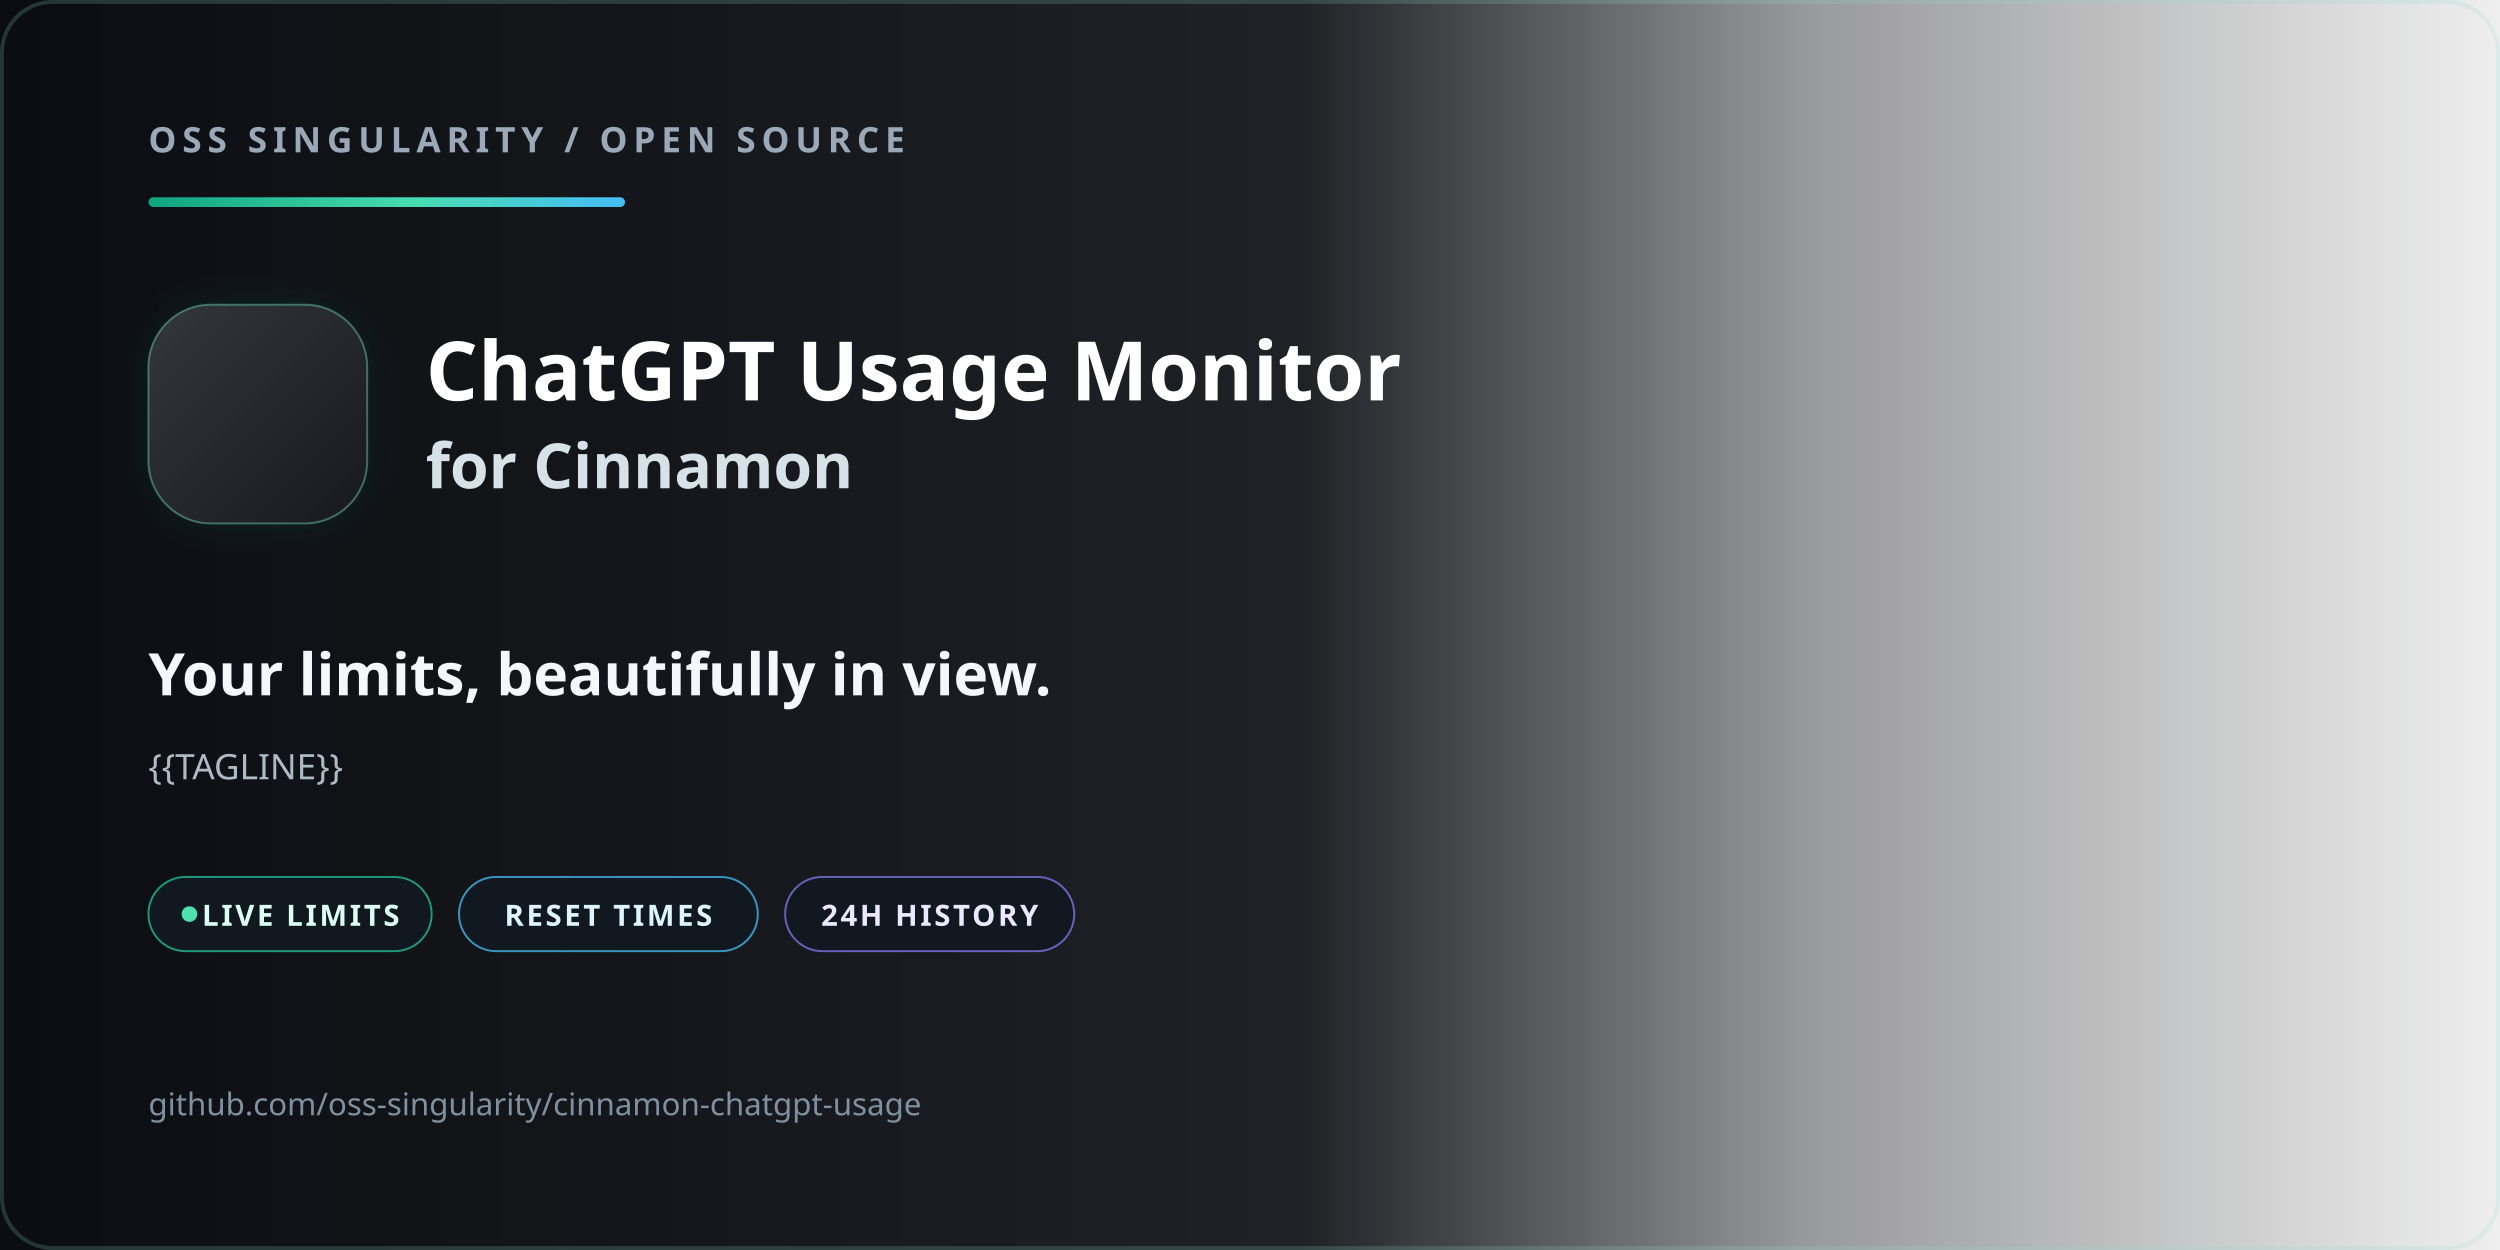
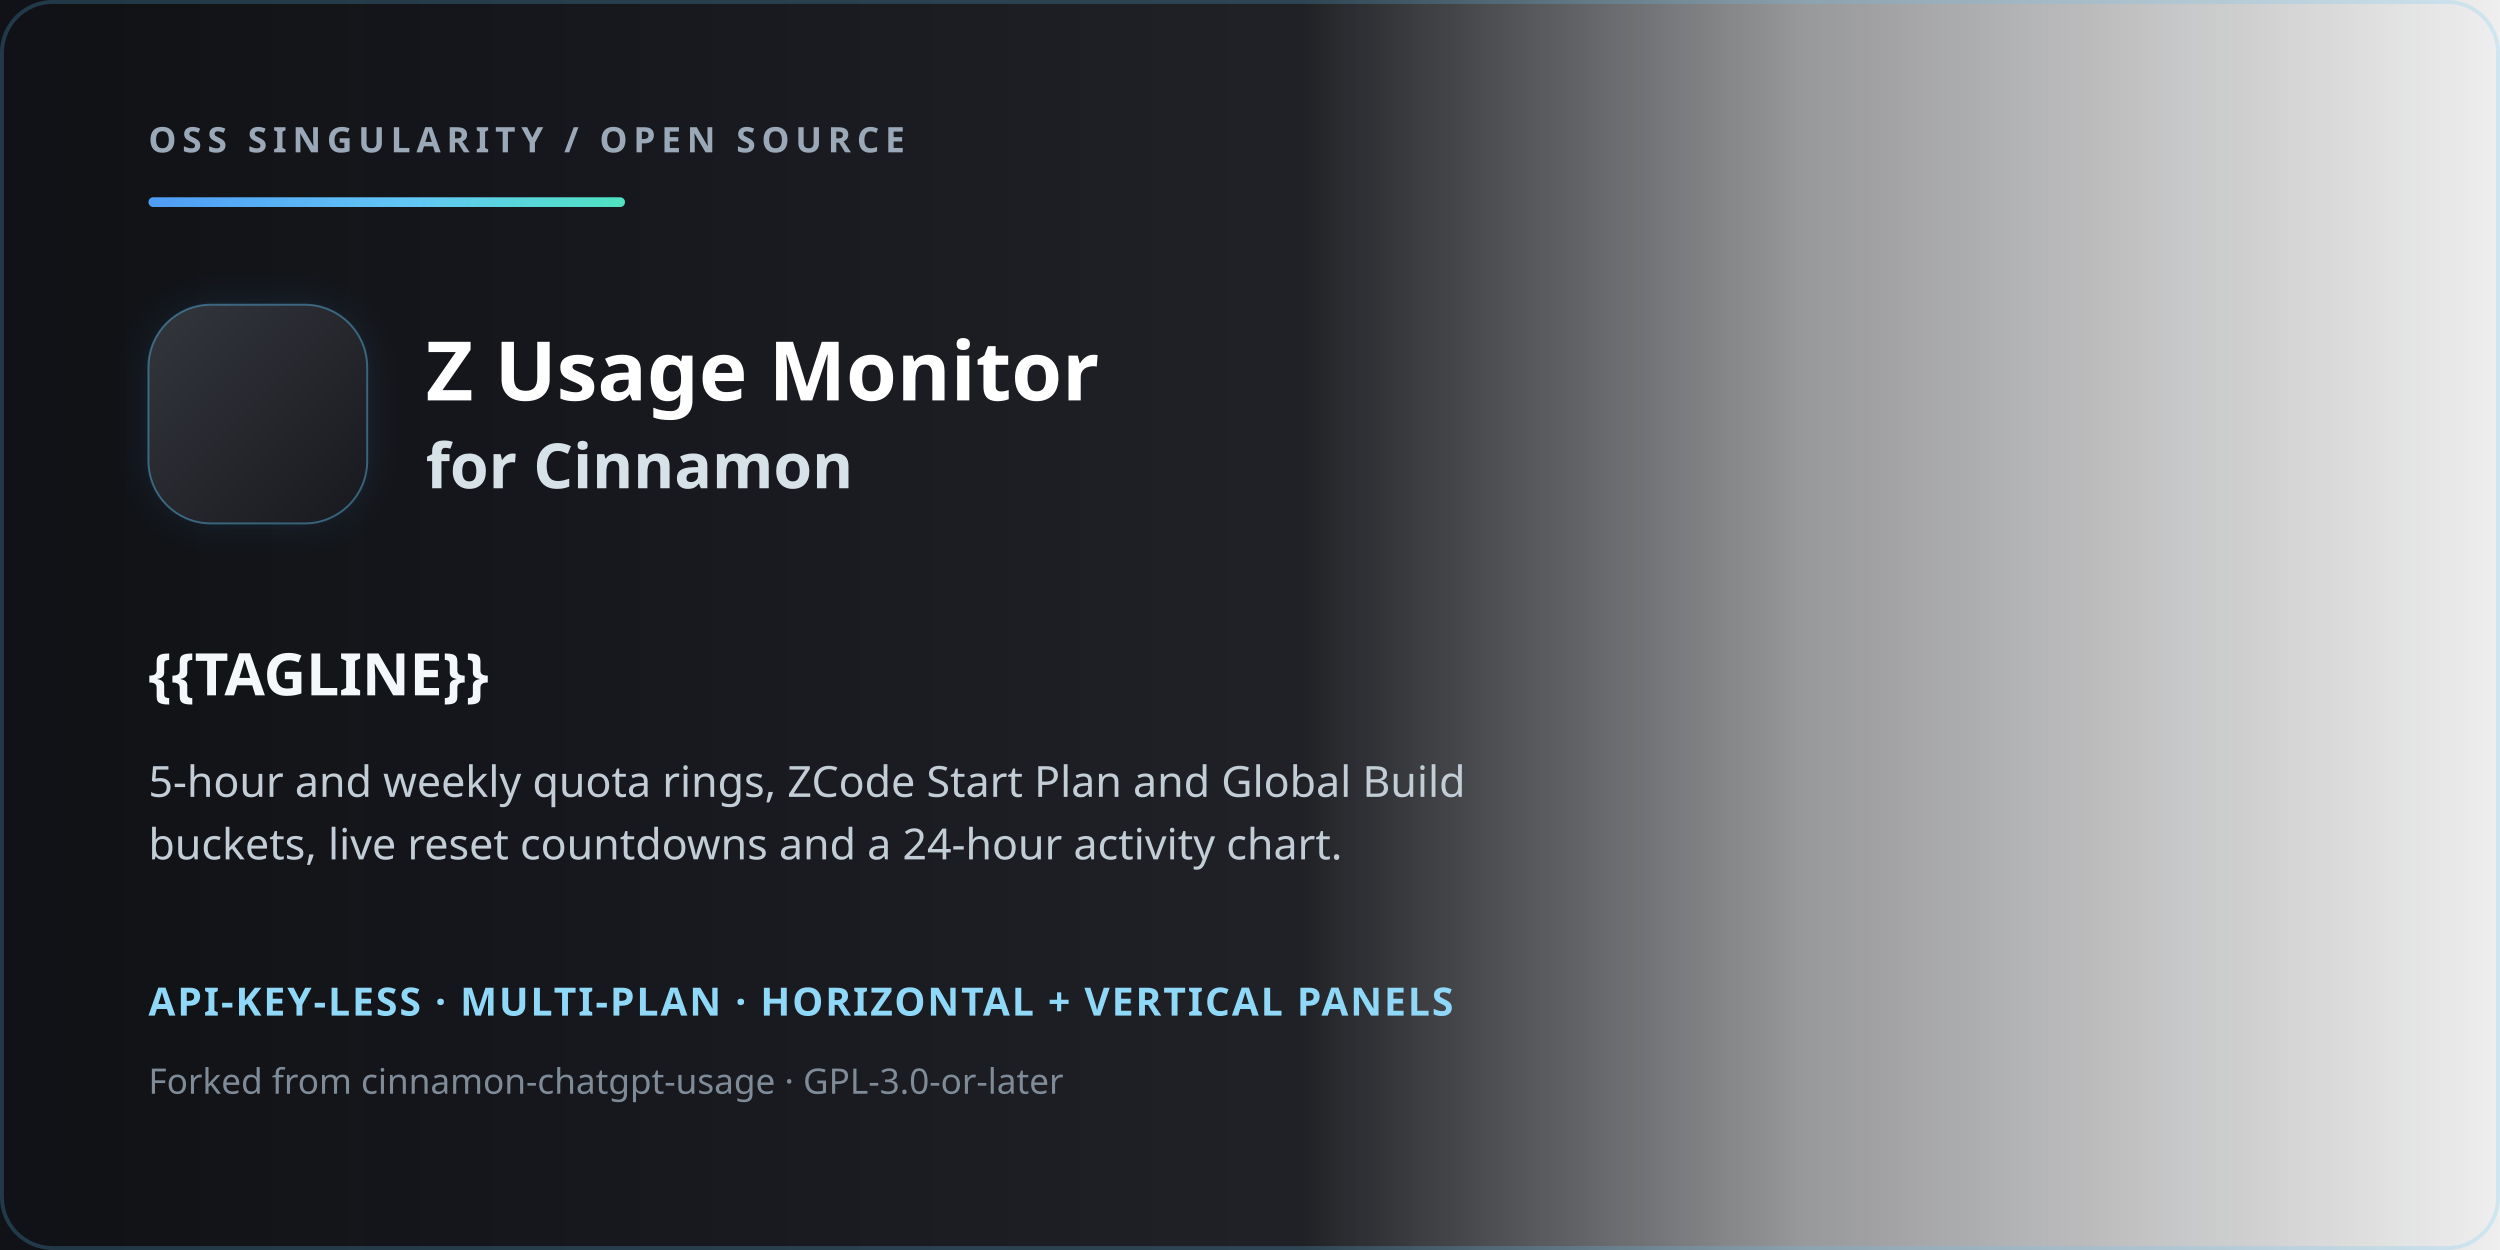
<svg xmlns="http://www.w3.org/2000/svg" width="1280" height="640" viewBox="0 0 1280 640">
  <defs>
    <linearGradient id="leftShade" x1="0" y1="0" x2="1" y2="0">
-       <stop offset="0" stop-color="#080a0f" stop-opacity="0.99" />
+       <stop offset="0" stop-color="#080a0f" stop-opacity="0.97" />
      <stop offset="0.52" stop-color="#080a0f" stop-opacity="0.90" />
      <stop offset="0.72" stop-color="#080a0f" stop-opacity="0.38" />
      <stop offset="1" stop-color="#080a0f" stop-opacity="0" />
    </linearGradient>
    <linearGradient id="accent" x1="0" y1="0" x2="1" y2="0">
-       <stop offset="0" stop-color="#10a37f" />
-       <stop offset="0.56" stop-color="#49dcb1" />
-       <stop offset="1" stop-color="#45bdf5" />
+       <stop offset="0" stop-color="#4f9cf5" />
+       <stop offset="0.56" stop-color="#62c7f5" />
+       <stop offset="1" stop-color="#4fe3c1" />
    </linearGradient>
    <linearGradient id="iconTile" x1="0" y1="0" x2="1" y2="1">
      <stop offset="0" stop-color="#34363d" />
      <stop offset="0.52" stop-color="#25272d" />
      <stop offset="1" stop-color="#17191e" />
    </linearGradient>
    <filter id="tileGlow" x="-40%" y="-40%" width="180%" height="180%">
      <feGaussianBlur stdDeviation="9" result="blur" />
      <feMerge>
        <feMergeNode in="blur" />
        <feMergeNode in="SourceGraphic" />
      </feMerge>
    </filter>
  </defs>
  <rect width="1280" height="640" fill="url(#leftShade)" />
-   <rect x="1" y="1" width="1278" height="638" rx="26" fill="none" stroke="#8ddfc8" stroke-opacity="0.20" stroke-width="2" />
+   <rect x="1" y="1" width="1278" height="638" rx="26" fill="none" stroke="#62c7f5" stroke-opacity="0.22" stroke-width="2" />
  <text x="76" y="78" fill="#9aa8b7" font-family="Noto Sans, sans-serif" font-size="18" font-weight="700" letter-spacing="3">OSS SINGULARITY  /  OPEN SOURCE</text>
  <rect x="76" y="101" width="244" height="5" rx="2.5" fill="url(#accent)" />
-   <rect x="78" y="158" width="108" height="108" rx="31" fill="#10a37f" opacity="0.16" filter="url(#tileGlow)" />
-   <rect x="76" y="156" width="112" height="112" rx="32" fill="url(#iconTile)" stroke="#7be3c6" stroke-opacity="0.42" />
-   <text x="218" y="205" fill="#ffffff" font-family="Noto Sans, sans-serif" font-size="42" font-weight="800">ChatGPT Usage Monitor</text>
+   <rect x="78" y="158" width="108" height="108" rx="31" fill="#4f9cf5" opacity="0.16" filter="url(#tileGlow)" />
+   <rect x="76" y="156" width="112" height="112" rx="32" fill="url(#iconTile)" stroke="#62c7f5" stroke-opacity="0.42" />
+   <text x="218" y="205" fill="#ffffff" font-family="Noto Sans, sans-serif" font-size="42" font-weight="800">Z Usage Monitor</text>
  <text x="218" y="250" fill="#d7e2e8" font-family="Noto Sans, sans-serif" font-size="32" font-weight="600">for Cinnamon</text>
-   <text x="76" y="356" fill="#f4f8fa" font-family="Noto Sans, sans-serif" font-size="30" font-weight="600">Your limits, beautifully in view.</text>
-   <text x="76" y="399" fill="#aebbc6" font-family="Noto Sans, sans-serif" font-size="18">{{TAGLINE}}</text>
-   <g font-family="Noto Sans, sans-serif" font-size="15" font-weight="700" letter-spacing="1.35">
-     <rect x="76" y="449" width="145" height="38" rx="19" fill="#121820" stroke="#21b68e" stroke-opacity="0.82" />
-     <circle cx="97" cy="468" r="4" fill="#4ee1ae" />
-     <text x="154" y="474" text-anchor="middle" fill="#dcfff3">LIVE LIMITS</text>
-     <rect x="235" y="449" width="153" height="38" rx="19" fill="#121820" stroke="#45bdf5" stroke-opacity="0.76" />
-     <text x="311.5" y="474" text-anchor="middle" fill="#ddf5ff">RESET TIMES</text>
-     <rect x="402" y="449" width="148" height="38" rx="19" fill="#121820" stroke="#8a7df5" stroke-opacity="0.72" />
-     <text x="476" y="474" text-anchor="middle" fill="#ebe8ff">24H HISTORY</text>
-   </g>
-   <text x="76" y="571" fill="#7f91a0" font-family="Noto Sans, sans-serif" font-size="16">github.com/oss-singularity/cinnamon-chatgpt-usage</text>
+   <text x="76" y="356" fill="#f4f8fa" font-family="Noto Sans, sans-serif" font-size="30" font-weight="600">{{TAGLINE}}</text>
+   <text x="76" y="408" fill="#c3cdd6" font-family="Noto Sans, sans-serif" font-size="22" font-weight="500">5-hour and weekly quota rings, ZCode Start Plan and Global Build</text>
+   <text x="76" y="440" fill="#c3cdd6" font-family="Noto Sans, sans-serif" font-size="22" font-weight="500">buckets, live reset countdowns and a 24-hour activity chart.</text>
+   <text x="76" y="520" fill="#8fd8f7" font-family="Noto Sans, sans-serif" font-size="20" font-weight="700" letter-spacing="1">API-KEY-LESS  ·  MULTI-PLAN  ·  HORIZONTAL + VERTICAL PANELS</text>
+   <text x="76" y="560" fill="#7f8b97" font-family="Noto Sans, sans-serif" font-size="18" font-weight="500">Forked from cinnamon-chatgpt-usage  ·  GPL-3.0-or-later</text>
</svg>
